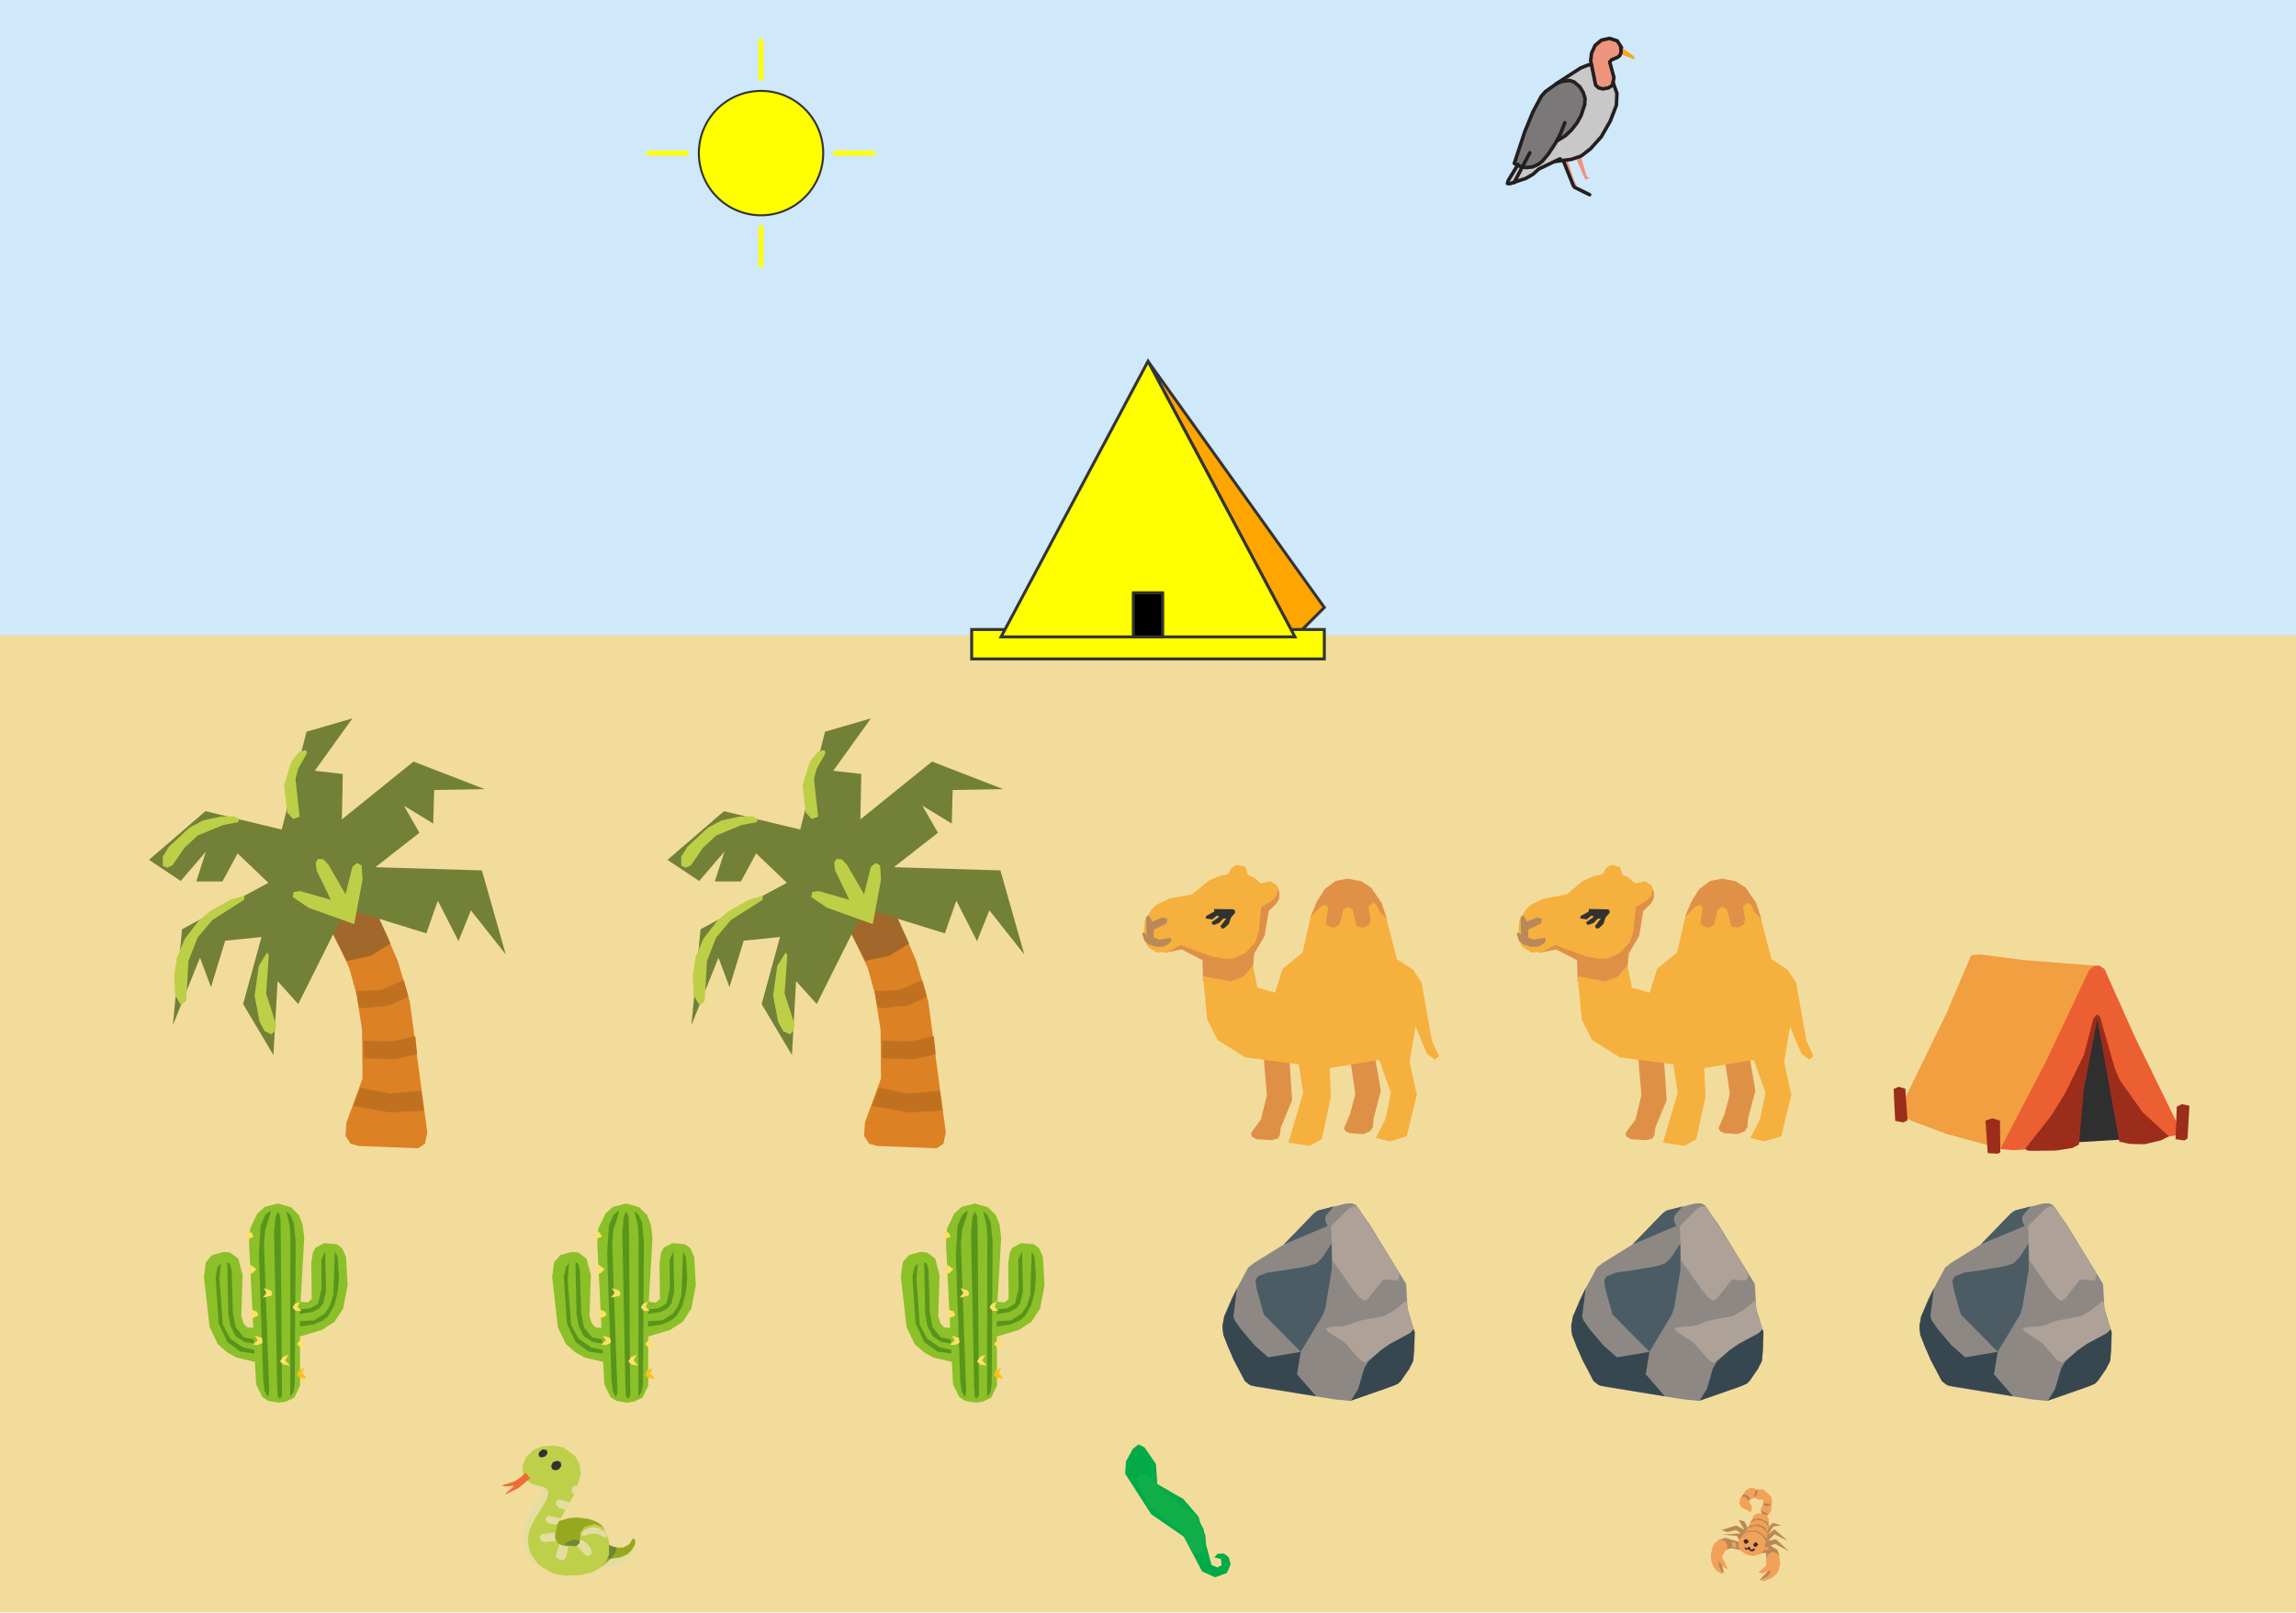
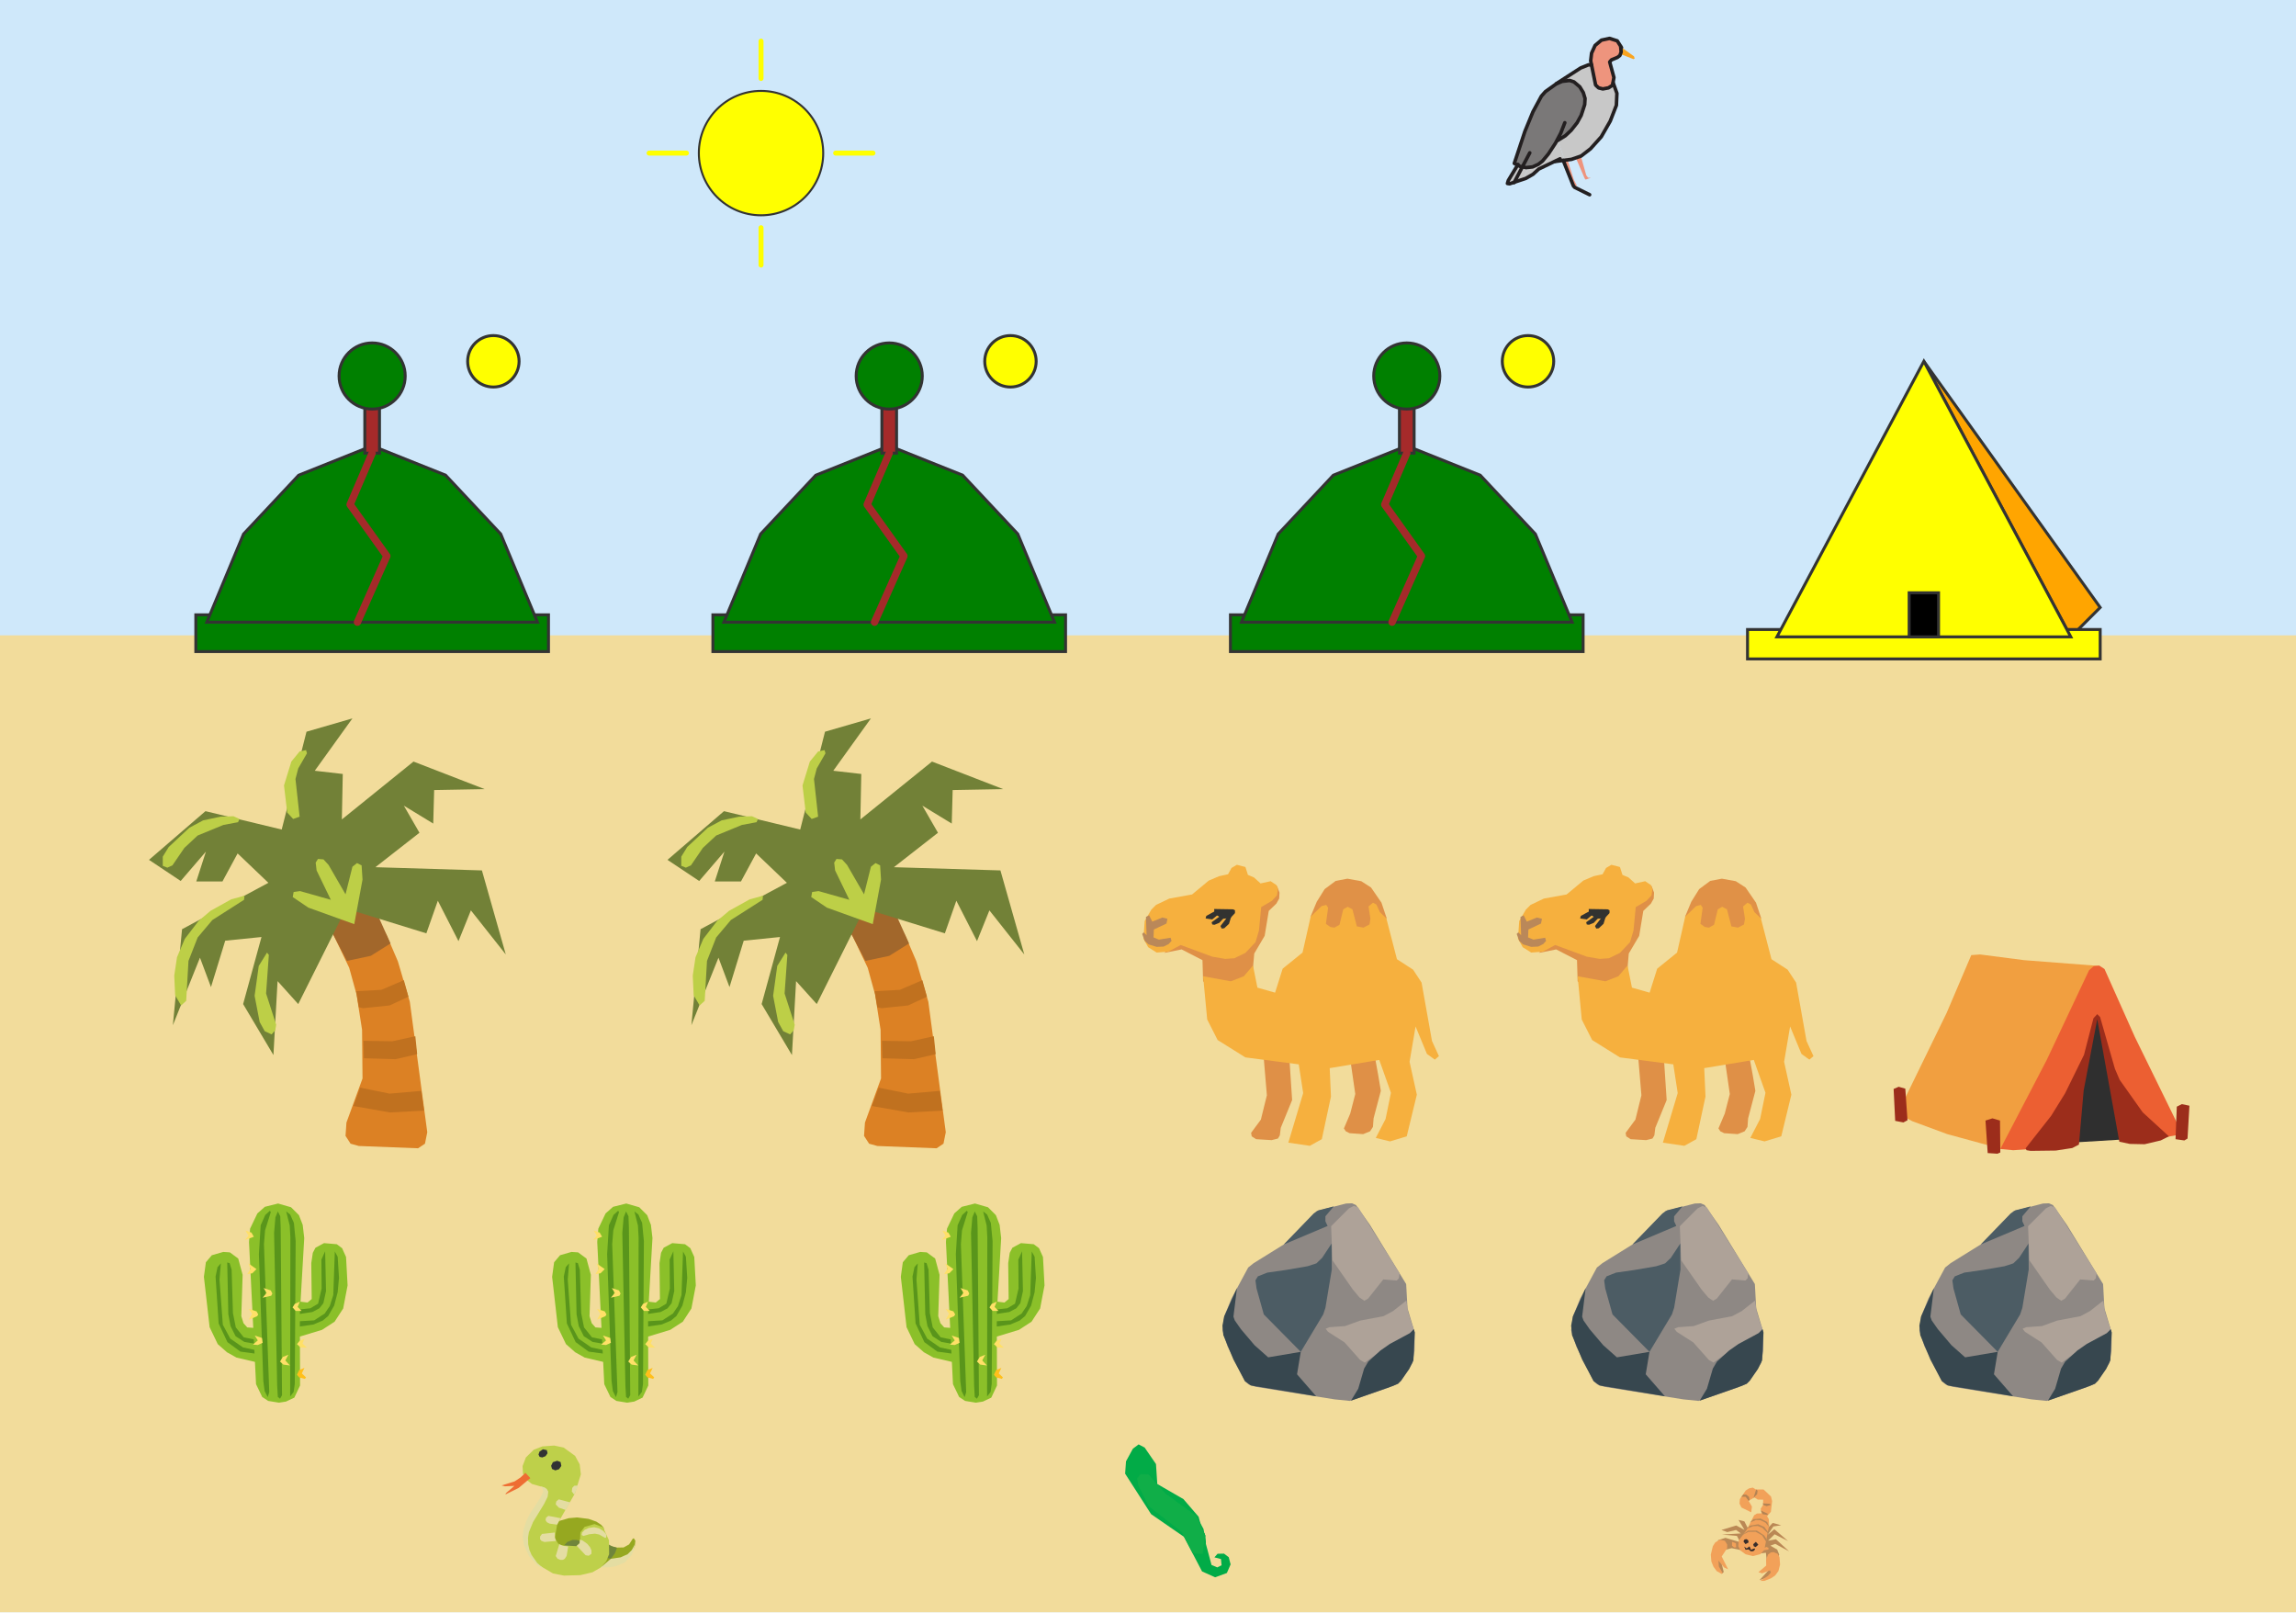
<svg xmlns="http://www.w3.org/2000/svg" viewBox="0 0 480 337" width="480" height="337">
  <rect width="480" height="337" fill="#cfe8fa" />
  <rect y="132.8" width="480" height="204.2" fill="#f2dc9b" />
  <defs>
    <symbol id="o-sun" viewBox="0 0 100 100">
      <polyline points="50,5 50,20" fill="none" stroke="yellow" stroke-width="2" stroke-linecap="round" stroke-linejoin="round" />
      <polyline points="50,80 50,95" fill="none" stroke="yellow" stroke-width="2" stroke-linecap="round" stroke-linejoin="round" />
      <polyline points="5,50 20,50" fill="none" stroke="yellow" stroke-width="2" stroke-linecap="round" stroke-linejoin="round" />
      <polyline points="80,50 95,50" fill="none" stroke="yellow" stroke-width="2" stroke-linecap="round" stroke-linejoin="round" />
      <ellipse cx="50" cy="50" rx="25" ry="25" fill="yellow" stroke="#333" stroke-width="0.8" />
    </symbol>
    <symbol id="o-vulture" viewBox="0 0 100 100">
      <polygon points="78.1,9.9 78.3,13.2 77.6,15.2 76.2,16.3 72.8,17.7 71.8,18.9 74,26.1 74.2,29.3 73.7,31.7 72.4,33 69.5,34.1 65.5,33.6 64.2,32.7 63.5,31.2 61.1,19.4 61.2,14.9 62.8,10.6 66.2,7 70.8,5.4 75.6,6.6 77.2,8.1" fill="#EE947D" />
      <polygon points="85.3,17.3 78,14.4 78.1,9.9 78.2,10.4 85.6,15.7 86,16.9" fill="#FAA41F" />
      <polygon points="73.9,31 75.9,36.7 75.6,43.5 73.7,49.2 68.2,59.7 63.8,65.3 57.6,71 52.7,73.5 46.3,74.9 42.4,63.5 48.4,59.3 54,52.4 57.2,45 57.8,39.6 56,34.6 53.7,31.8 51.5,30.2 47.8,29.3 41.5,31.2 52.7,23.7 59.8,20.5 61.2,20.5 63.5,31.2 64.8,33.2 67.1,34.1 70.3,33.9 72.8,32.8" fill="#C8C8C8" />
      <polygon points="61.1,84.7 58.1,85.7 57.6,85.1 52.8,73.9 52.1,73.7 55.5,72.7 58.5,83.3 59.5,84.6" fill="#EE947D" />
      <polygon points="46.3,74.9 47.9,74.7 51.4,85.7 53.1,89 51.8,90 49.8,86.5 46.9,78.9 45.5,75" fill="#EE947D" />
      <polygon points="40.9,75.3 31.5,79.7 27.2,83.3 22.2,85.9 25.9,78.9 30.2,77.6 33.6,75.2 37,71.1 41.7,63.7 42.4,63.5 46.3,74.9" fill="#C8C8C8" />
      <polygon points="19.4,77.6 17.6,76.5 21.7,63.9 28.2,47.2 33,38.3 37.9,33.6 44.8,29.9 49.1,29.4 52.7,30.9 54.8,33 56.8,36.3 57.8,41.3 56.5,47 54.5,51.5 52.4,54.7 46.6,60.8 41.7,63.7 35.9,72.7 31.3,77 28,78.5 25.5,78.9 22.5,78.7" fill="#7A7878" />
      <polygon points="25.9,78.9 22.2,85.9 17.5,87.5 22.1,78.6" fill="#C8C8C8" />
      <polygon points="22.1,78.6 17.5,87.5 13.9,88.1 13.8,87.2 14.8,84.9 19.4,77.6" fill="#C8C8C8" />
      <polyline points="78,9.8 78.3,13.2 77.6,15.2 76.2,16.3 72.8,17.7 71.8,18.9 74.2,27.7 73.4,32.1 71.1,33.6 67.9,34.2 65.5,33.6 63.8,32 61,18.2 61.5,13.9 63.5,9.5 67.1,6.5 71.7,5.5 76.1,6.9 78.5,10.7" fill="none" stroke="#231F20" stroke-width="2" stroke-linecap="round" stroke-linejoin="round" />
      <polyline points="19.7,77.1 14.2,86.2 13.7,87.9 14.9,88.1 24.2,85 28.2,82.7 31.5,79.7 43.6,73.9" fill="none" stroke="#231F20" stroke-width="2" stroke-linecap="round" stroke-linejoin="round" />
      <polyline points="17.5,87.4 26.4,70.5" fill="none" stroke="#231F20" stroke-width="2" stroke-linecap="round" stroke-linejoin="round" />
      <polyline points="46.3,53.4 44,59.3 41,65 37,71.1 33.6,75.2 31.3,77 28,78.5 24.3,78.9 20.9,78.2 17.6,76.5 23.6,58.4 28.2,47.2 33,38.3 35.3,35.7 41.5,31.3 44.8,29.9 49.1,29.4 51.5,30.2 54.8,33 56.8,36.3 57.8,39.6 57.6,43.1 55.6,49.2 53.3,53.4 49.9,57.7 46.6,60.8 41.9,63.7" fill="none" stroke="#231F20" stroke-width="2" stroke-linecap="round" stroke-linejoin="round" />
      <polyline points="41.5,31.2 55.3,22.3 59.8,20.5 61.5,20.6" fill="none" stroke="#231F20" stroke-width="2" stroke-linecap="round" stroke-linejoin="round" />
      <polyline points="73.8,30.8 75.9,36.7 75.6,43.5 72.1,52.5 67,61.4 60.9,68.2 55.6,72.3 50.1,74.2 40.9,75.4" fill="none" stroke="#231F20" stroke-width="2" stroke-linecap="round" stroke-linejoin="round" />
      <polyline points="60.4,94.3 51.9,90.1 51.2,89.3 45.4,74.8" fill="none" stroke="#231F20" stroke-width="2" stroke-linecap="round" stroke-linejoin="round" />
+     </symbol>
+     <symbol id="o-hill" viewBox="0 0 100 100">
+       <ellipse cx="83" cy="15" rx="7" ry="7" fill="yellow" stroke="#333" stroke-width="0.8" />
+       <rect x="2" y="84" width="96" height="10" fill="green" stroke="#333" stroke-width="0.8" />
+       <polygon points="5,86 15,62 30,46 50,38 70,46 85,62 95,86" fill="green" stroke="#333" stroke-width="0.8" />
+       <rect x="48" y="26" width="4" height="14" fill="brown" stroke="#333" stroke-width="0.8" />
+       <polyline points="50,40 44,54 54,68 46,86" fill="none" stroke="brown" stroke-width="2" stroke-linecap="round" stroke-linejoin="round" />
+       <ellipse cx="50" cy="19" rx="9" ry="9" fill="green" stroke="#333" stroke-width="0.8" />
    </symbol>
    <symbol id="o-pyramid" viewBox="0 0 100 100">
      <polygon points="50,15 90,90 98,82" fill="orange" stroke="#333" stroke-width="0.8" />
      <rect x="2" y="88" width="96" height="8" fill="yellow" stroke="#333" stroke-width="0.8" />
      <polygon points="50,15 90,90 10,90" fill="yellow" stroke="#333" stroke-width="0.8" />
      <rect x="46" y="78" width="8" height="12" fill="black" stroke="#333" stroke-width="0.8" />
    </symbol>
    <symbol id="o-palm_tree" viewBox="0 0 100 100">
      <polygon points="56.3,40.4 48.2,45.8 51.6,50.9 54.9,57.8 56.5,63.6 57.7,71.3 57.8,81.9 54.3,91.5 54.1,94.4 55.2,96.1 57,96.6 69.9,97.1 71.4,96.1 71.9,93.6 68.1,65.2 65.5,56.4 63.1,50.8 59.5,44.6" fill="#DC8124" />
      <polygon points="63.7,85.2 70.6,84.6 71.2,88.9 63.8,89.3 55.8,87.9 57.3,83.9" fill="#C0711F" />
      <polygon points="58,73.7 58.1,77.5 65,77.7 69.7,76.6 69.3,72.7 64.3,73.8" fill="#C0711F" />
      <polygon points="56.4,62.9 61.9,62.6 66.8,60.5 67.8,64.1 63.7,66 57.9,66.6 57,66.4" fill="#C0711F" />
      <polygon points="54.4,56.3 59.6,55.2 63.9,52.5 59.7,43.2 49.5,46.9" fill="#A2672B" />
      <polygon points="54.2,44.9 71.7,50.3 74.2,43.2 78.7,52 81.4,45.3 89,54.9 83.8,36.6 60.6,35.9 70.2,28.4 66.8,22.5 73.2,26.4 73.4,19.1 84.4,18.9 68.9,12.9 53.3,25.5 53.5,15.6 47.4,14.9 55.6,3.5 45.6,6.4 40.2,27.7 23.6,23.7 11.3,34.3 18.2,38.9 23.7,32.5 21.6,39 27.3,39 30.6,32.9 37.3,39.3 18.5,49.4 16.5,70.3 22.4,55.6 24.8,62 27.9,51.9 35.8,51.1 31.8,65.7 38.4,76.8 39.3,60.7 43.8,65.7" fill="#728137" />
      <polygon points="56,48.3 57.8,38.6 57.6,35.5 56.6,35 55.6,35.8 54.1,41.8 50.4,35.4 49.3,34.2 48.1,34.1 47.6,34.9 47.8,36.6 50.9,43 44.2,41.1 42.8,41.3 42.6,42.4 46,44.7" fill="#BDCF47" />
      <polygon points="40.7,18.1 41.4,24 42.7,25.4 44.1,24.9 43.2,16.7 43.8,14.4 45.7,11.1 45.5,10.4 44.1,10.7 42.3,12.9" fill="#BDCF47" />
      <polygon points="27.5,26.7 30.7,26.1 31,25.4 29.7,24.8 26.9,24.9 23.1,25.7 20.1,27.3 15.6,31.5 14.3,33.6 14.3,35.6 15.3,36 16.4,35.5 19,31.7 21.9,29" fill="#BDCF47" />
      <polygon points="18.3,66 19.4,65 19.9,56.3 21.9,51.2 25.1,47.4 32,43 32.1,42.1 29.2,42.9 24.7,45.4 22.1,47.6 19.1,51.5 17.4,55.5 16.8,59.5 17,63.8" fill="#BDCF47" />
      <polygon points="37,54.5 35.2,57.4 34.3,63.9 35.4,69.6 36.5,71.6 38,72.3 38.8,71.4 39,70.2 36.8,63.4 37.4,55" fill="#BDCF47" />
    </symbol>
    <symbol id="o-camel" viewBox="0 0 100 100">
      <polygon points="49.1,63.9 41.1,65.9 42.2,79 40.3,86.7 37.2,90.9 37.4,92 38.8,92.9 43.7,93.2 45.7,92.7 46.3,91.7 46.6,89.3 50.2,80.5" fill="#DF9047" />
      <polygon points="68.8,68.9 70.2,78.6 68.6,84.8 66.6,89.5 67.2,90.4 68.4,91 72.7,91.3 74.9,90.4 75.8,89 76,86.3 78.3,77.6 77.5,72.8 76.1,65.1" fill="#DF9047" />
      <polygon points="42.9,14.4 31,29.8 14.3,30.2 14.3,29.8 9.7,33.9 15.2,32.8 21.8,36.2 22,42.9 31.9,49.1 37.7,39.8 38.2,34.1 41.5,28.5 42.8,20.6 45.2,18.3 46.1,16.7 46.2,14.8 45.4,12.7" fill="#DF9047" />
      <polygon points="40.4,19.4 39.7,26.8 38.6,30.5 35.4,33.9 31.9,35.6 29,35.8 24.9,35.1 14.9,31.4 11,33.5 7.3,33.8 4.6,32.1 3.1,29.4 3.5,23.8 5.6,20.2 7.1,18.7 11.3,16.7 18.5,15.4 23.8,11 27.1,9.6 29.9,9 31,7 32.7,6 35.4,6.7 36.2,9.2 38.1,10 40.2,11.9 43.4,11.2 45.2,12.4 45.7,13.6 45.4,15.7 43.8,17.4" fill="#F6B03E" />
      <polygon points="5.9,24 9.1,22.7 10.7,23.1 10.4,24.6 6.4,26.5 6.3,29 8,29.7 11.7,29.1 12,30.1 11.1,31.1 9.5,31.9 7.3,32 4.7,31.2 3.5,30.1 2.7,27.9 3.2,27.4 4.1,28.3 3.9,22.5 4.9,22" fill="#BA8859" />
      <polygon points="25.5,20 31.5,20.1 32.1,20.4 32.1,21.3 30.6,22.9 28.1,23.1 25.6,21.5" fill="#323230" />
      <polygon points="25.9,20.6 23,22.2 22.8,23 24.9,23.3 27.1,21.5 27.2,22.4 24.7,24.2 24.9,24.9 25.6,25 27.1,24.4 28.8,22.6 29.5,22.8 27.5,25.4 27.9,26.2 28.7,26.1 30.2,24.7 31,22.1" fill="#323230" />
      <polygon points="30.8,42.9 22,41.3 23.3,55 26.6,61.5 35.4,67 52.3,69.2 53.7,78.3 49,94 55.8,95 59.6,92.9 62.5,79.4 62.1,70.4 77.8,67.8 81.5,78.2 79.8,86.5 76.7,92.5 81.2,93.6 86.5,92 89.7,78.8 87.4,68.4 89.3,57.2 92.9,65.9 95.4,67.7 96.7,66.6 94.5,61.8 91.2,43.3 88.5,39.2 83.4,35.9 79.9,22.4 76.4,17 68.8,14 59.2,17.8 56.1,22.3 53.5,33.8 47.2,38.9 44.8,46.5 39.2,44.9 37.8,37.9 34.9,41.3" fill="#F6B03E" />
      <polygon points="67.7,10.4 64,11.1 60.5,13.7 58,17.7 56,22.5 59.5,19.1 61,18.7 61.6,19.6 60.9,24.7 62.3,25.7 63.6,25.9 65.2,25 66.4,20.1 67.8,19.3 69.3,20.1 70.7,25.5 72.8,25.9 74.7,24.9 75,23.1 74.4,19.2 75.8,18 76.9,18.6 78,21 80.2,23.1 78.5,18 75.2,13.2 72.1,11.2" fill="#E09147" />
    </symbol>
    <symbol id="o-tent" viewBox="0 0 100 100">
      <polygon points="67.2,48.5 53.3,92 61,93.9 77.6,92.9 76.8,64.8" fill="#2F2F2F" />
      <polygon points="27.9,34.6 20.1,52.9 4.6,84.7 9.2,87.2 20.3,91.3 37.9,96.1 63.6,55.4 67.9,38 44.6,36.2 30.7,34.4" fill="#F19F40" />
      <polygon points="86.3,92.8 94.8,91.3 79.7,60.5 70.1,39 68.4,37.9 66.7,38.1 65.2,39.4 51.8,67.8 37.1,96 41.2,96.4 56.3,95.3 61.3,80.6 67.4,54.4 68.4,54.6 73.2,76" fill="#EC5F32" />
      <polygon points="62,94.6 59.9,95.7 54.7,96.5 46.7,96.6 45.4,96.4 45.1,95.8 53.2,85.5 57.6,78.4 63.6,66.2 66.6,54.6 67.8,53.3 68.7,54.2 73.4,70.6 74.9,74.1 82.2,84.4 90.5,92 87.9,93.3 82.8,94.5 78.1,94.4 74.8,93.7 67.8,54.9 63.5,77.5" fill="#9C2D1B" />
      <polygon points="3.3,77 4.9,76.3 7,76.9 7.7,86.9 6.4,87.6 3.8,87.1" fill="#9C2D1B" />
      <polygon points="32.4,87 34.6,86.3 37,87 37.1,97.1 36.2,97.5 33.1,97.3" fill="#9C2D1B" />
      <polygon points="93,82.6 94.6,81.8 97,82.3 96.4,92.7 95.4,93.3 92.6,92.9" fill="#9C2D1B" />
    </symbol>
    <symbol id="o-cactus" viewBox="0 0 100 100">
      <polygon points="59,50.4 63.9,51 65.8,49.4 65.6,33.1 66.3,28.4 67.5,26.1 71.4,24 77.2,24.5 79.6,26.3 81.4,30.3 82.1,43.2 80.1,53.7 76.2,59.7 70.5,63.4 59.6,66.7 52.4,73.3 40.6,78.1 31.6,76 27.3,73.6 23.1,69.9 19.4,62.2 16.8,39.3 17.7,32.7 20.4,29.5 25.6,28 28.6,28.2 32.4,31 34.4,38.4 33.8,57.2 34.8,60.4 36.5,62.3 40.5,62.6 48.1,60.4" fill="#8BC029" />
      <polygon points="71.9,27.7 70.2,31.5 70.3,44.6 68.7,51.5 65.2,53.6 60.6,54.1 57.1,55.5 40.7,68 34.9,66.8 31.3,62.3 30,55.8 29.4,36.1 28.5,33.1 27.4,32.8 27.9,56.3 28.9,61.7 31.2,66.3 35.2,68.9 40.4,69.8 59.6,56.3 66.1,55.3 69.3,53.6 71.1,51.3 72.3,45.8" fill="#59951B" />
      <polygon points="24.5,33.2 23,34.9 22.1,39.2 23.5,60.5 27.5,69 33.4,73.3 40.8,74.3 47.6,72.3 52.7,69 59.5,62 66.5,61 70.8,59.2 73.3,57.1 76,52.4 77.6,46.3 78.2,39.8 77.6,30.2 76.3,27.8 75.6,47.6 74,52.6 71.7,56 66.9,59.1 58.5,59.6 52.7,66.6 46.9,70.4 39.8,72.5 34.6,71.4 28.8,67.4 25.4,61.1 23.9,40.6" fill="#59951B" />
      <polygon points="50.5,6 44.5,7.5 41.1,10.5 37.8,17.4 37.3,23.5 40.5,88.1 43.3,93.9 46,95.7 50.9,96.5 54.1,96 57.9,94.2 60.5,88.7 60.4,56.2 62.4,21.7 61.7,15.7 60,11.3 56.4,7.7" fill="#8BC029" />
      <polygon points="46.8,9.3 44.7,11.2 42.6,15.9 41.8,29 43.8,86.6 44.4,91.2 45.8,94 46.5,91.7 44.1,24.5 44.6,18.2 47.2,9.9" fill="#59951B" />
      <polygon points="56,93.7 57.6,91.6 58.1,88 58.5,23.1 57.7,14.8 56,11 54.2,9.6 55.8,16 56.1,21.4" fill="#59951B" />
      <polygon points="50.4,9.6 49.3,12.3 48.7,19.3 50.1,88.8 50.4,93.9 51.4,94.7 52.3,93.1 51.7,17.1 51.5,11.8" fill="#59951B" />
      <polygon points="35.7,18.3 37.1,20.6 35.4,22.6 39.5,21.1 38.4,19.2" fill="#FFE068" />
      <polygon points="40.7,35.8 38.8,37.7 36.5,38.1 38,35.7 37,33.2" fill="#FFE068" />
      <polygon points="43.9,44.4 45.3,46.6 43.5,48.8 47.4,47.9 47.9,46.9 47.2,45.5" fill="#FFE068" />
      <polygon points="37.2,53.9 38.7,56.1 37.2,58.8 41,57.2 41.5,56.4 40.7,55" fill="#FFE068" />
      <polygon points="57.1,53.2 58.5,54.8 61.2,54.8 59.4,53 60.4,50.6 58.1,51.6" fill="#FFE068" />
      <polygon points="39.9,66 41.3,68.2 39.1,70.1 41.3,70.3 43.5,69.3 43.2,67.1" fill="#FFE068" />
      <polygon points="51.4,77.8 52.9,79.2 55.9,79.6 53.8,77.3 55.2,74.7 52.7,75.7" fill="#FFE068" />
      <polygon points="59.1,69.9 60.7,71.4 63.6,71.5 61.6,69.6 62.5,67.5 60.3,68.4" fill="#FFE068" />
      <polygon points="62.5,80.7 61.3,83.2 63.2,85 62.7,85.7 60.1,85 59.1,83.8 60.1,81.7" fill="#FFBF1B" />
    </symbol>
    <symbol id="o-rock" viewBox="0 0 100 100">
      <polygon points="7,70.9 4.7,63.6 5.5,57.3 8.8,49.2 16.4,35.1 18.9,33.1 32.6,24.6 47.6,9.4 60.9,6 63.6,5.9 65.4,6.7 71.8,15.8 88.2,42.6 88.8,53.6 92.1,64.6 92,73 91.1,78.4 85.9,86.5 84.5,87.9 79.8,89.8 62.6,95.7 55.7,95 19.8,89.3 16.6,88.2 14.9,86.7" fill="#8E8884" />
      <polygon points="24.5,89.8 47.3,93.6 38.6,83.6 40.3,73.4 25.5,75.9 19.3,70.4 13.1,63.1 10.3,59.1 9.7,57.4 11.3,44.4 5.5,57.3 4.7,61.5 5.1,65.8 9.7,76.9 14.9,86.7 17.6,88.7" fill="#37474F" />
      <polygon points="66.4,7.8 64.4,7.1 62.2,8.2 54.1,16.3 54.7,31.8 63.9,45 67,48.7 69.2,50.2 70.9,49.2 77.8,40.5 83.9,41 84.9,40 85.2,37.7" fill="#AEA298" />
      <polygon points="33.5,36.2 43.4,34.5 47.4,33.2 50,30.7 54.3,24.2 54.4,36 51.5,53.4 50.5,56.4 40.3,73.4 23.5,56.4 20.2,44.6 19.7,40.9 20.8,39.1 25.1,37.4" fill="#4C5C64" />
      <polygon points="52.5,16.2 51.5,14.1 51.5,11.8 55.3,7.3 48.3,9.1 46.2,10.5 32.6,24.6" fill="#4C5C64" />
      <polygon points="90.7,60.5 89.1,55.4 88.3,50.1 82.2,54.9 77.9,57.2 67.3,59.2 60.4,61.7 53.3,62.2 51.6,62.9 52.7,64.3 60.2,69.1 67.3,77.1 69.4,78.3 80.1,70.5 90.8,64.6 91.6,62.7" fill="#AEA298" />
      <polygon points="92.1,64.6 91.7,63.1 89.9,64.9 80.8,69.8 76.5,72.8 71,77.8 69.1,81 66.4,90.2 63.1,95.6 81.9,89 84.5,87.9 85.9,86.5 89.6,81.2 91.5,77.3" fill="#37474F" />
    </symbol>
    <symbol id="o-snake" viewBox="0 0 100 100">
      <polygon points="38,59.8 42.8,57.1 49.7,55.1 55.5,54.6 63.5,55.6 68.9,57.5 72.2,59.7 73.9,61.6 76.9,74.1 83,75.6 87.9,75.5 91.7,73.4 94.3,69.4 95,69.1 96.1,70.8 95.7,74.5 93.8,78.9 90.6,81.5 84,85 74.9,88.6 70.1,89.2 59.2,87 38,77.2" fill="#96A820" />
      <polygon points="45.4,75.2 48.6,71.7 52.4,70.2 55.5,70.3 58,71.2 61.5,74.4 49.3,78.4" fill="#70853B" />
      <polygon points="73.6,82.3 79,83.4 81.9,79.5 83.3,75.7 79.9,74.7 76.2,72.8 73,81.7" fill="#70853B" />
      <polygon points="39.5,4.5 46.1,5.9 54.1,11.7 57.3,17.6 58.1,24.6 53.9,38 41.6,59.4 40,69 42.3,72.8 44.6,74 54.9,74.6 57.4,72.4 57.8,65 60.7,61.2 67.6,59.2 73.5,61.4 77.7,70.5 77.8,80.2 75.8,85.1 72.1,89.4 66.2,92.8 57.7,94.8 46.3,95.1 38.7,93.6 27.4,87 21.4,78.4 20.2,70.4 22,59.7 24.2,54.3 32.1,41.4 33.7,36.3 31.8,33.5 24.1,31.3 20.4,28.5 17.8,24.2 17.5,18.8 19.8,12.8 25.3,7.4 31.3,5.1" fill="#BED04A" />
      <polygon points="72,89.4 79,83.4 85.8,82.4 90.7,80.2 93.6,77.3 95.9,73.1 94.9,77.5 93.3,81 88.7,86 82.3,88.6 78,89.3" fill="#E4DDA2" />
      <polygon points="17.6,67.9 18.4,73.7 22.2,81.9 28.1,88.2 32.9,90.9 27.7,86.3 23.8,80.8 22.3,77.3 21.4,73.2 21.3,68.7 21.9,64.9 24.8,57.8 32.5,45.2 35,40.1 35.4,36.6 34.4,34.8 32.9,33.7 30.2,33 31.7,35 31.8,36.9 29.5,41.5 22.6,52 20.3,56.6 18.2,63" fill="#E4DDA2" />
      <polygon points="19.5,23.5 22.9,27.2 14.8,34 5.5,38.6 6,37.6 11.8,32.6 5.2,32.9 2.9,32.3 11.9,29.5 16,26.8" fill="#EE6D33" />
      <polygon points="33.5,11.9 31.2,12.8 29.4,12.4 28.6,10.8 29.3,8.7 31.7,7.1 34.4,7.7 34.9,9.9" fill="#323234" />
      <polygon points="42.9,21 40.3,21.8 38,20.8 37.4,18.6 38.6,16.1 41.6,15.1 44,16 44.5,18.7" fill="#323234" />
      <polygon points="52.1,34 51.8,36.5 53.5,38.8 56.3,32.4 53.5,32.5" fill="#E4DDA2" />
      <polygon points="50.7,44.1 42.7,42 41,43.4 40.6,45.5 42.8,47.8 47.5,49.4" fill="#E4DDA2" />
      <polygon points="43.9,55.1 35.5,53.5 33.9,54.7 33.5,56.4 34.4,57.9 36.3,58.9 41.6,59.6" fill="#E4DDA2" />
      <polygon points="39.9,65.1 31,66.1 29.7,67.9 29.7,69.8 30.6,70.9 32.7,71.7 40.8,71 40,68.5" fill="#E4DDA2" />
      <polygon points="43.1,73.3 40.6,81.5 41.9,83.4 44,84.2 45.7,84.1 46.9,83.4 48.2,81.4 49.3,74.8 45.8,74.4" fill="#E4DDA2" />
      <polygon points="55.3,74.4 61.4,80.9 63.6,81.3 65.5,79.9 65.5,77.6 64.5,75.3 62.6,73 59.4,70.7 57.5,70 57.2,72.7" fill="#E4DDA2" />
      <polygon points="58.7,66.8 59.9,67.5 64,66.3 68,65.9 70.9,66.5 74.9,68.8 75.6,68.7 75.9,67.8 75.6,66.1 73.7,64 70.8,62.2 67.4,61.4 63.7,61.9 60.8,63.2 59,65.1" fill="#E4DDA2" />
    </symbol>
    <symbol id="o-lizard" viewBox="0 0 100 100">
      <polygon points="17.4,24.1 18,15.5 22.8,6.7 26.8,3.7 31,5.9 38.9,17.4 39.8,31.3 58,41.8 68.6,54.1 77.6,87.7 81.6,89.4 84.6,87.9 84.2,83.6 79.6,82.4 81.8,79.9 86.3,79.8 89.6,82.3 90.9,87.3 88.3,93.3 80.1,96.3 71,92.2 58.4,68.1 35.5,52.3" fill="#02AB47" />
      <polygon points="67.5,81 64.5,79.4 56.4,64.2 40.1,53 32.6,45.1 26.5,32.1 27.2,24.7 33.4,24.2 44.9,37.3 60.6,47.3 67.6,54.5 72,62.6 73.7,71.9 72.5,79.1" fill="#02AB47" />
      <polygon points="28.1,24.2 33.4,24.3 45.4,37.8 66.9,53.5 73.2,67 71.6,80.1 65.2,79.9 58.3,65.9 34.1,46.9 26.6,32.1 25.8,26.8" fill="#03AB47" />
      <polygon points="28.1,24.3 33.4,24.3 45.3,37.9 66.8,53.6 73.2,67 73.5,75 71.5,80.1 65.1,79.9 57.3,64.9 34.2,46.9 26.9,32.8 25.8,26.8" fill="#04AB47" />
      <polygon points="28.1,24.3 33.4,24.4 45.3,37.8 66.7,53.5 73.1,66.9 73.4,74.9 71.4,79.9 65.1,79.6 57.3,64.7 33.8,46.2 26.7,31.9 25.8,26.8" fill="#05AC47" />
      <polygon points="28.2,24.4 33.4,24.4 45.3,37.9 66.7,53.5 73.1,67.5 71.3,79.8 65.2,79.5 57.3,64.7 33.9,46.3 26.5,31.2 25.9,26.9" fill="#06AC47" />
      <polygon points="28.2,24.5 33.4,24.5 45.3,38 66.7,53.6 73.1,67.6 71.4,79.9 65.3,79.6 57.3,64.7 34,46.5 26.8,32.2 25.9,27" fill="#07AC47" />
      <polygon points="28.2,24.5 33.4,24.6 45.3,38.1 66.7,53.7 73.1,67.7 71.4,80 65.3,79.7 57.4,64.9 34.5,47.2 26.9,32.5 26,27.2" fill="#08AC47" />
      <polygon points="28.3,24.5 33.5,24.6 45.4,38.1 66.6,53.6 73,67.6 71.2,79.9 65.1,79.6 57.3,64.8 34.3,47.1 26.7,32.4 26,27.2" fill="#09AD48" />
      <polygon points="28.3,24.6 33.5,24.7 45.4,38.1 66.6,53.6 73,67.5 71.2,79.8 65.1,79.5 57.3,64.7 34,46.5 26.8,32.4 26,27.2" fill="#0AAD48" />
      <polygon points="28.4,24.6 33.6,24.7 45.4,38.1 66.5,53.7 72.9,67.5 71.1,79.8 65.1,79.5 56.3,63.9 33.9,46.7 26.5,31.7 26,27.3" fill="#0BAD48" />
      <polygon points="28.4,24.7 33.5,24.8 44.7,37.7 66.5,53.6 72.9,67.5 71.1,79.8 65.1,79.5 57.2,64.8 34.4,47.2 26.8,32.5 26.1,27.3" fill="#0CAD48" />
      <polygon points="28.4,24.7 33.5,24.8 45.2,38.1 66.4,53.5 72.8,67.3 71.1,79.5 65,79.2 57.1,64.6 34.4,47 26.8,32.4 26,27.8" fill="#0DAE48" />
      <polygon points="28.4,24.8 33.6,24.9 45.3,38.1 66.5,53.6 72.9,67.3 71.1,79.6 65.1,79.3 57.3,64.7 34.5,47.1 27,32.6 26.2,27.4" fill="#0EAE48" />
      <polygon points="28.4,24.8 33.6,25 44.8,37.7 66.4,53.6 72.7,67.3 71,79.5 64.9,79.2 57.1,64.7 33.7,46.2 26.7,31.9 26.2,27.5" fill="#0FAE48" />
      <polygon points="28.4,24.8 33.6,25 44.8,37.7 66.4,53.5 72.7,67.2 71,79.4 65,79.1 57.2,64.5 33.8,46 26.8,31.7 26.2,27.5" fill="#10AE48" />
    </symbol>
    <symbol id="o-scorpion" viewBox="0 0 100 100">
      <polygon points="57.4,40.2 46.6,42.3 43.4,36 37.3,34.5 43.5,44.9 34.9,40.3 19.4,45 25.5,47.2 34.7,45 39.7,48.6 20,49.8 35.6,51.2 39.1,57.8 23.6,53.2 16,55.6 11.9,80.3 19.8,90.8 21.8,89 16.6,67.5 30.1,64 57.6,69.8 65.9,68.8 67.9,88 59.2,97.4 73,92.9 79.8,70.7 77.7,65.5 70.6,61.4 75.6,59.5 90.1,67.3 76.4,54.7 68.2,56.2 75,49.5 89.1,56.6 74.7,44.2 67.8,50 73.7,41.3 81.9,40.1 73,37.6 65.9,45" fill="#BA8855" />
      <polygon points="23,56.3 17.8,55.2 13,57.9 10.4,62 8.3,70.8 8.9,78 11.1,83.4 14.5,88 19.5,90.8 20.7,90.1 16.7,83.1 16.3,77 22.2,84.2 26.4,86.1 19.7,72.7 25.4,64 25.4,60.2" fill="#F2A159" />
      <polygon points="30.5,57.4 30.5,61.5 32.7,63.3 34.8,63.1 34.5,58.9" fill="#F2A159" />
      <polygon points="73.9,68.1 71,68.5 68.1,70.7 66.1,76 66.2,82.2 58.1,89.1 61.9,90.3 70.2,87.2 71,89.5 68,93 60,98.2 64.3,98.2 71.2,95.5 75.5,92.6 79,87.9 80.7,81.1 80.1,73.4 78.2,69.9" fill="#F2A159" />
      <polygon points="66.3,62.7 68.6,63.6 68.5,65.4 64.3,66.1 63.7,64" fill="#F2A159" />
      <polygon points="45.8,44.9 37.6,55.8 37,61.9 39.2,66.4 44.7,70.4 52.3,72.3 60,70.3 64.2,65.9 69.3,39.9 68.9,33.6 67.1,30.6 71.1,26 72.4,14.8 71.2,10 63.5,2.7 55.5,2.7 52.2,0.7 48.3,1.5 44.7,3.8 38.7,12.7 38.3,17.4 40.3,21.5 50.5,26.5 51.3,20.6 47.8,14.5 53.8,11 57.4,13.2 63,13.3 63,18.6 60.4,22.9 61.4,27.6 56.5,27.8 53.6,29.6" fill="#F2A159" />
      <polygon points="42.4,56.9 44.5,59.8 47.8,58 47.4,55.8 45.7,54.6 43.6,54.9" fill="#372D2B" />
      <polygon points="55.4,57.4 52.6,59.9 53.2,62 55.1,62.9 58,60.4" fill="#372D2B" />
      <polygon points="43.2,62.3 44.6,65.7 47.9,65.3 50.1,67.3 52.8,67.1 54.6,65.3 54,64.2 50.3,65.7 48.8,62.1 45.7,64.3" fill="#372D2B" />
      <polygon points="40.4,50.8 47.4,47 55.2,46.9 61.9,50.6 66.3,57.5 66.3,54.2 64.2,50.8 56.4,45.6 47.2,45.7" fill="#BA8855" />
      <polygon points="46.5,43.6 52.3,41.1 57.3,40.8 62.1,42.7 67.9,48.4 68.2,47.4 64.2,41.8 57.8,39 49.1,40.5" fill="#BA8855" />
      <polygon points="49.2,37.3 55.3,34.6 60.2,34.8 65.5,37.4 69.2,41.8 67.3,36.7 60.3,33 52.8,33.7" fill="#BA8855" />
      <polygon points="60.5,24.6 67.6,27.9 67.8,29.3 62.5,28.5" fill="#B38354" />
      <polygon points="62.5,17.2 70,17.6 71,18.8 66.6,20.1 63.4,18.9" fill="#B38354" />
      <polygon points="55.7,2.6 57.2,4 56.7,7.5 52.9,11.6" fill="#B38354" />
      <polygon points="48.9,13.9 48.3,10.5 45.6,8.1 42.3,8 40.2,10.3 44.7,10.3 47.7,14.4" fill="#B38354" />
    </symbol>
  </defs>
  <use href="#o-sun" x="133.1" y="6" width="52" height="52" />
  <use href="#o-vulture" x="310.1" y="6" width="36.8" height="36.8" />
-   <use href="#o-pyramid" x="201.6" y="64" width="76.8" height="76.8" />
+   <use href="#o-hill" x="39.4" y="64" width="76.8" height="76.8" />
+   <use href="#o-hill" x="147.5" y="64" width="76.8" height="76.8" />
+   <use href="#o-hill" x="255.7" y="64" width="76.8" height="76.8" />
+   <use href="#o-pyramid" x="363.8" y="64" width="76.8" height="76.8" />
  <use href="#o-palm_tree" x="20.3" y="146.8" width="96" height="96" />
  <use href="#o-palm_tree" x="128.7" y="146.8" width="96" height="96" />
  <use href="#o-camel" x="237" y="176.8" width="66" height="66" />
  <use href="#o-camel" x="315.3" y="176.8" width="66" height="66" />
  <use href="#o-tent" x="393.7" y="176.8" width="66" height="66" />
  <use href="#o-cactus" x="34.9" y="248.8" width="46" height="46" />
  <use href="#o-cactus" x="107.7" y="248.8" width="46" height="46" />
  <use href="#o-cactus" x="180.6" y="248.8" width="46" height="46" />
  <use href="#o-rock" x="253.4" y="248.8" width="46" height="46" />
  <use href="#o-rock" x="326.3" y="248.8" width="46" height="46" />
  <use href="#o-rock" x="399.1" y="248.8" width="46" height="46" />
  <use href="#o-snake" x="104" y="300.8" width="30" height="30" />
  <use href="#o-lizard" x="230" y="300.8" width="30" height="30" />
  <use href="#o-scorpion" x="356" y="310.8" width="20" height="20" />
</svg>
